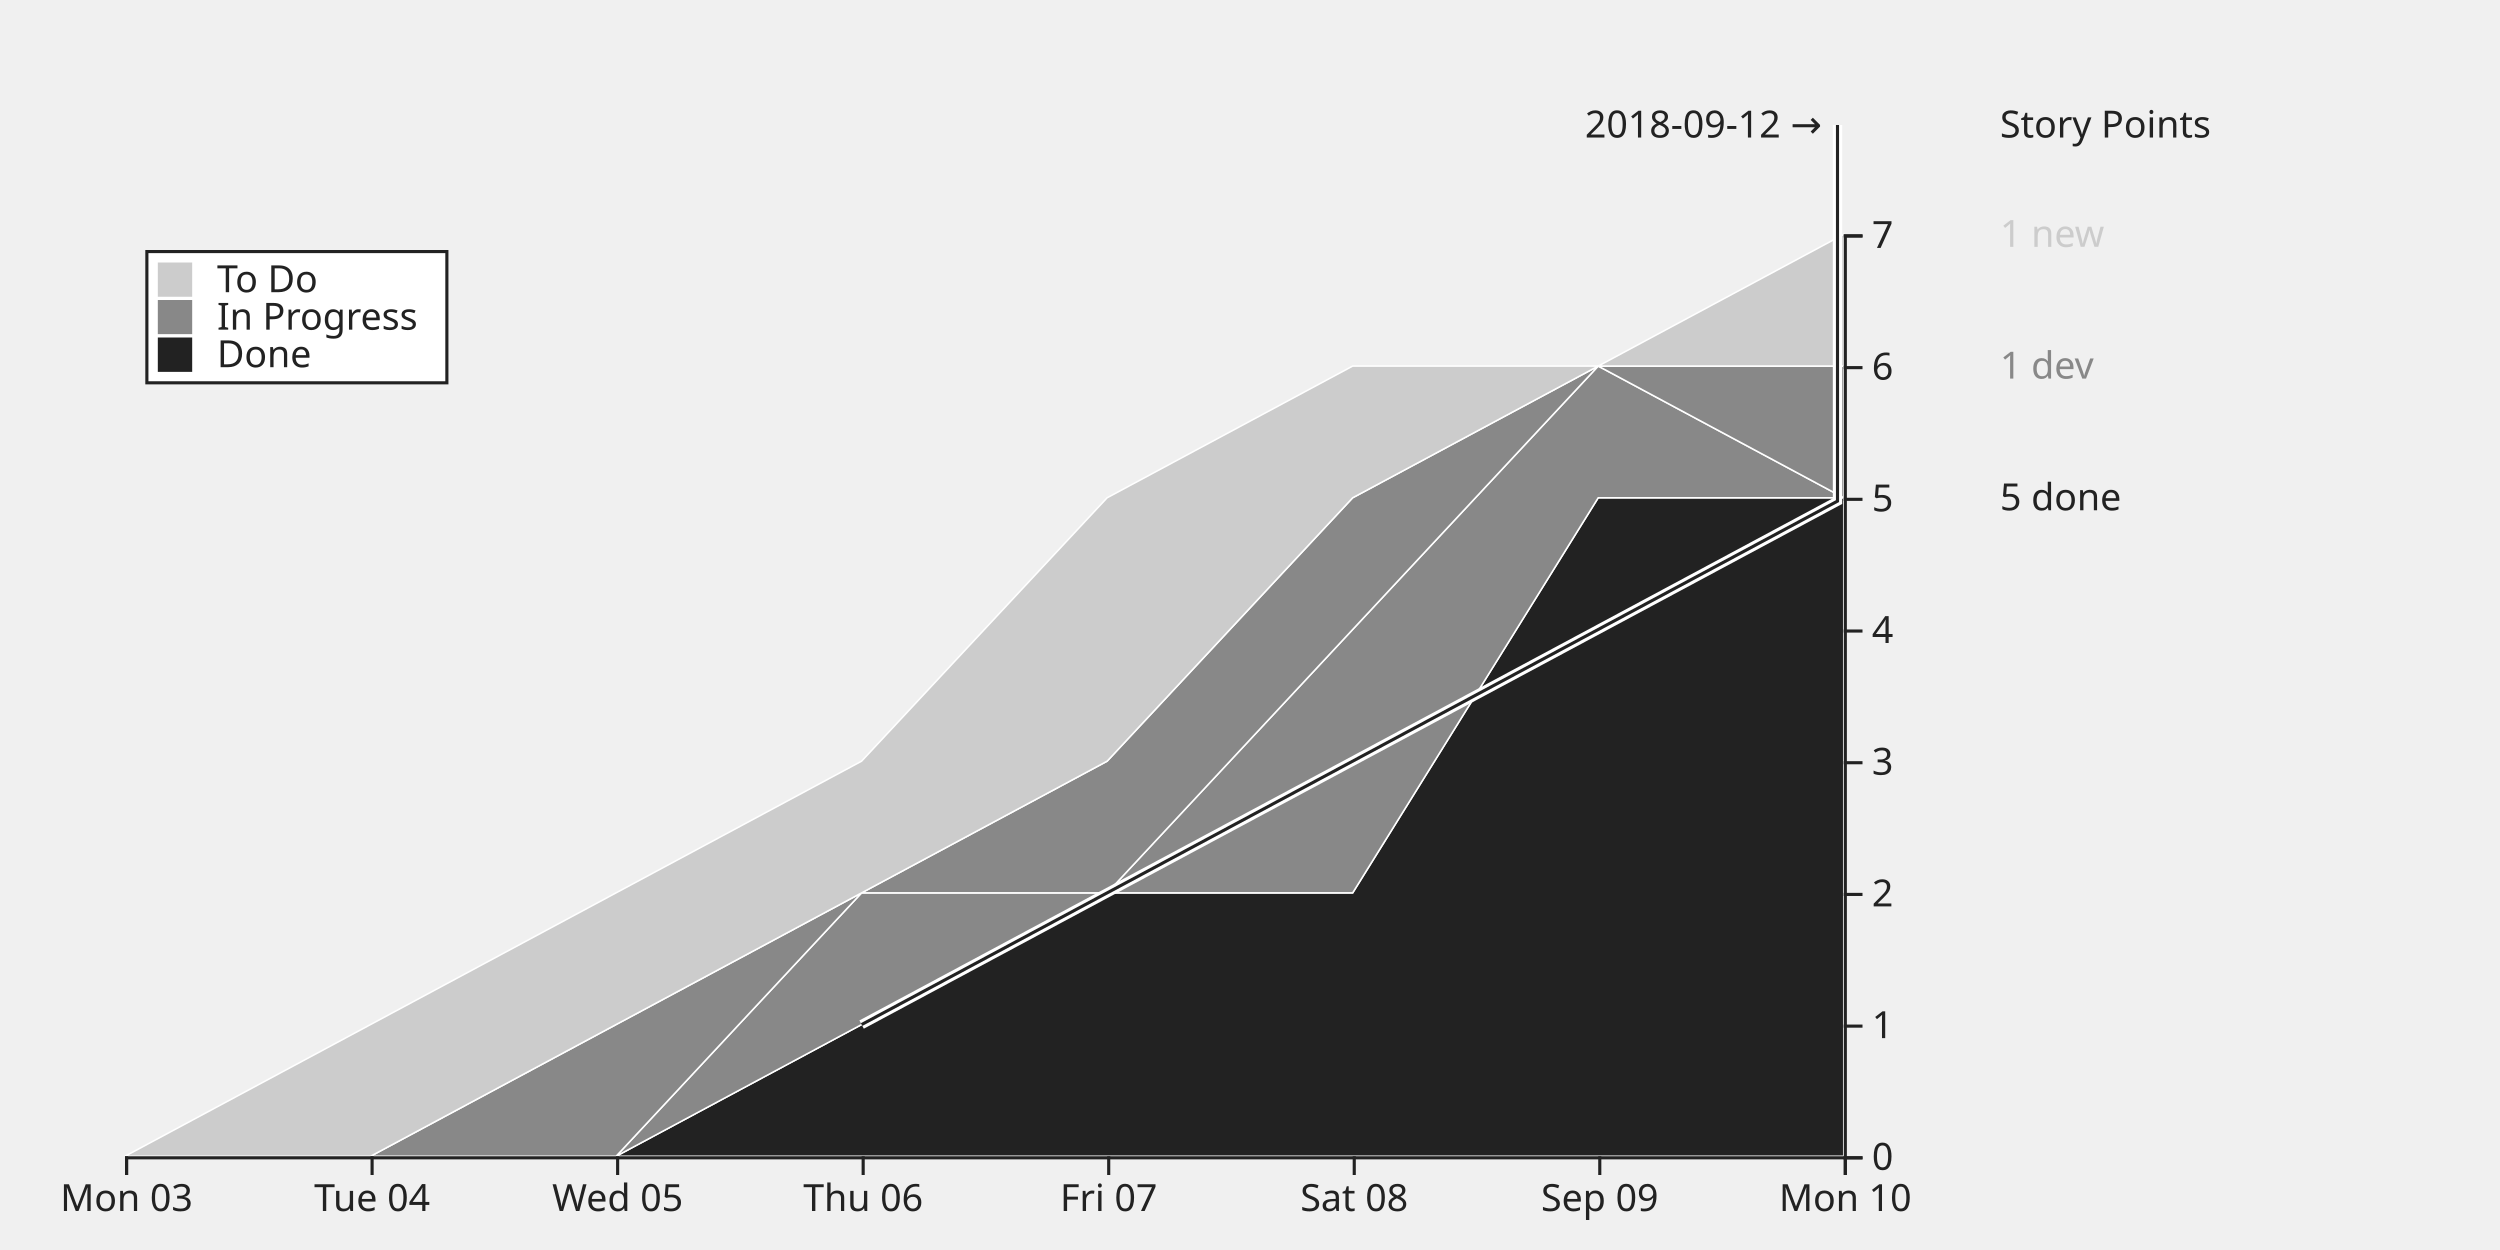
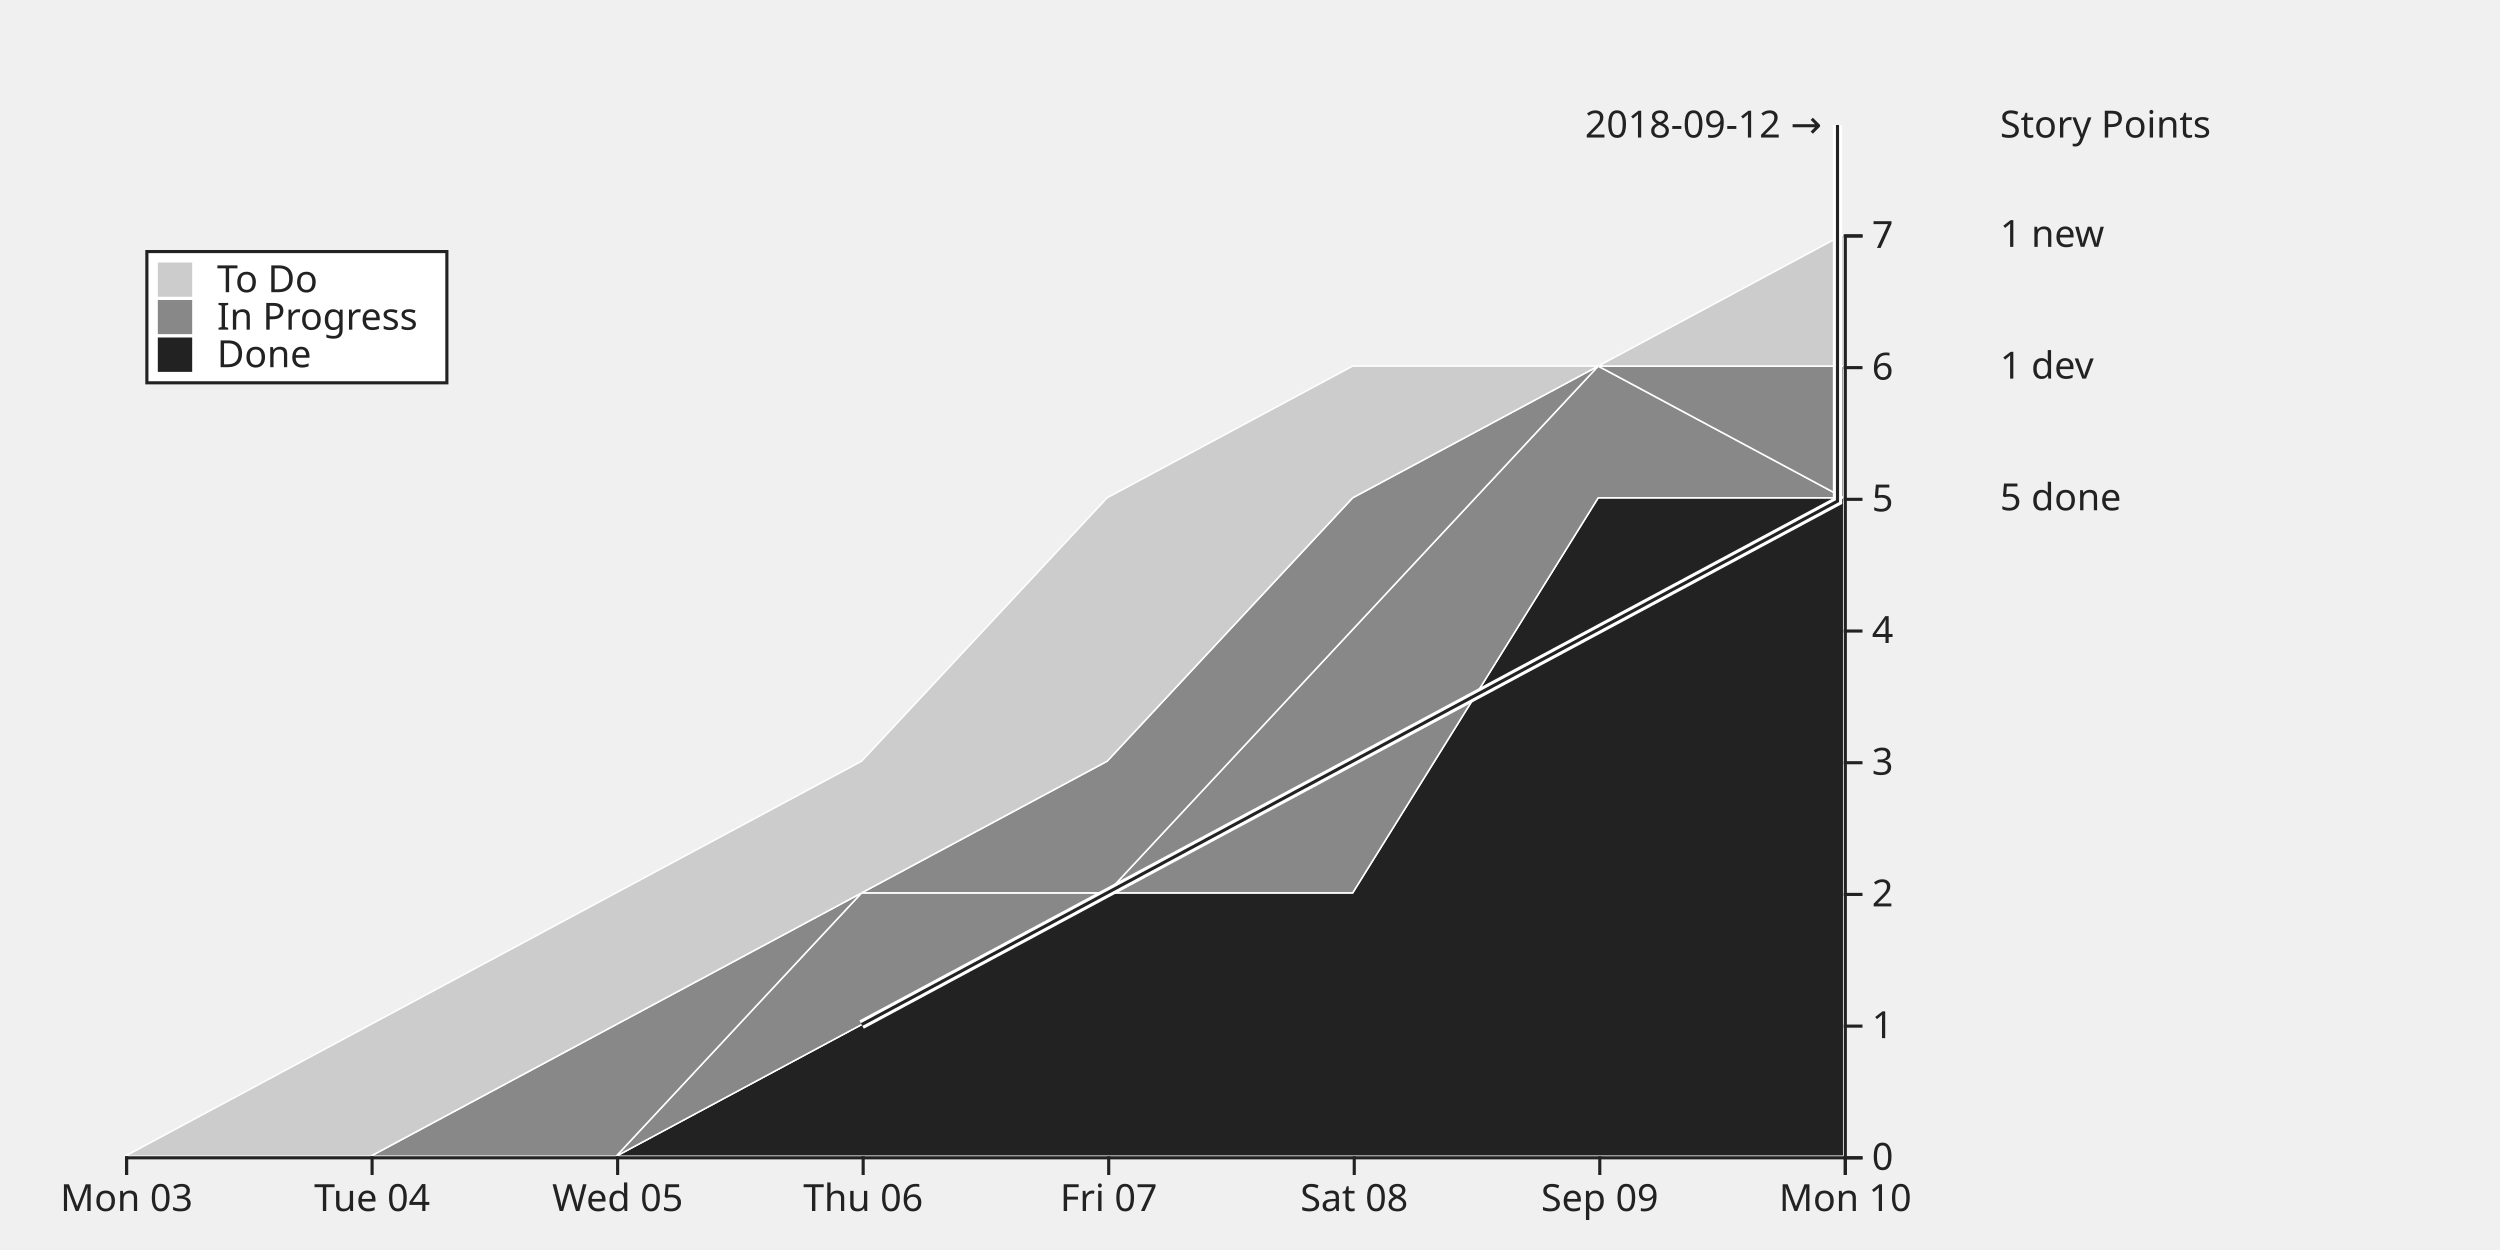
<svg xmlns="http://www.w3.org/2000/svg" width="800" height="400">
  <g transform="translate(40,75)">
    <g class="layer">
      <path class="area" style="fill: #222; stroke: #fff; stroke-width: .5;" d="M0,295L78.571,295L157.143,295L235.714,252.857L314.286,210.714L392.857,210.714L471.429,84.286L550,84.286L550,295L471.429,295L392.857,295L314.286,295L235.714,295L157.143,295L78.571,295L0,295Z" />
      <text x="600" y="84.286" dy="4px" font-size="12px" font-family="sans-serif" style="text-anchor: start; fill: #222;">5 done</text>
    </g>
    <g class="layer">
      <path class="area" style="fill: #888; stroke: #fff; stroke-width: .5;" d="M0,295L78.571,295L157.143,295L235.714,210.714L314.286,210.714L392.857,126.429L471.429,42.143L550,84.286L550,84.286L471.429,84.286L392.857,210.714L314.286,210.714L235.714,252.857L157.143,295L78.571,295L0,295Z" />
    </g>
    <g class="layer">
      <path class="area" style="fill: #888; stroke: #fff; stroke-width: .5;" d="M0,295L78.571,295L157.143,252.857L235.714,210.714L314.286,168.571L392.857,84.286L471.429,42.143L550,42.143L550,84.286L471.429,42.143L392.857,126.429L314.286,210.714L235.714,210.714L157.143,295L78.571,295L0,295Z" />
-       <text x="600" y="42.143" dy="4px" font-size="12px" font-family="sans-serif" style="text-anchor: start; fill: #888;">1 dev</text>
+       <text x="600" y="42.143" dy="4px" font-size="12px" font-family="sans-serif" style="text-anchor: start; fill: #222;">1 dev</text>
    </g>
    <g class="layer">
      <path class="area" style="fill: #ccc; stroke: #fff; stroke-width: .5;" d="M0,295L78.571,252.857L157.143,210.714L235.714,168.571L314.286,84.286L392.857,42.143L471.429,42.143L550,0L550,42.143L471.429,42.143L392.857,84.286L314.286,168.571L235.714,210.714L157.143,252.857L78.571,295L0,295Z" />
-       <text x="600" y="0" dy="4px" font-size="12px" font-family="sans-serif" style="text-anchor: start; fill: #ccc;">1 new</text>
+       <text x="600" y="0" dy="4px" font-size="12px" font-family="sans-serif" style="text-anchor: start; fill: #222;">1 new</text>
    </g>
    <path d="M235.714,252.857L548,85.358L548,-35" fill="none" style="stroke-width: 3; stroke: #fff;" />
    <path d="M235.714,252.857L548,85.358L548,-35" fill="none" style="stroke-width: 1; stroke: #222;" />
    <text x="543" y="-35" dy="4px" font-size="12" font-family="sans-serif" style="text-anchor: end; fill: #222;">2018-09-12 →</text>
    <g transform="translate(0,295)" fill="none" font-size="10" font-family="sans-serif" text-anchor="middle">
      <path class="domain" stroke="currentColor" d="M0.5,6V0.5H550.5V6" style="stroke: #222;" />
      <g class="tick" opacity="1" transform="translate(0.5,0)">
        <line stroke="currentColor" y2="6" style="stroke: #222;" />
        <text fill="currentColor" y="9" dy="0.71em" style="fill: #222;" font-size="12px" font-family="sans-serif">Mon 03</text>
      </g>
      <g class="tick" opacity="1" transform="translate(79.07143,0)">
        <line stroke="currentColor" y2="6" style="stroke: #222;" />
        <text fill="currentColor" y="9" dy="0.71em" style="fill: #222;" font-size="12px" font-family="sans-serif">Tue 04</text>
      </g>
      <g class="tick" opacity="1" transform="translate(157.6429,0)">
        <line stroke="currentColor" y2="6" style="stroke: #222;" />
        <text fill="currentColor" y="9" dy="0.71em" style="fill: #222;" font-size="12px" font-family="sans-serif">Wed 05</text>
      </g>
      <g class="tick" opacity="1" transform="translate(236.2143,0)">
        <line stroke="currentColor" y2="6" style="stroke: #222;" />
        <text fill="currentColor" y="9" dy="0.71em" style="fill: #222;" font-size="12px" font-family="sans-serif">Thu 06</text>
      </g>
      <g class="tick" opacity="1" transform="translate(314.7857,0)">
        <line stroke="currentColor" y2="6" style="stroke: #222;" />
        <text fill="currentColor" y="9" dy="0.71em" style="fill: #222;" font-size="12px" font-family="sans-serif">Fri 07</text>
      </g>
      <g class="tick" opacity="1" transform="translate(393.3571,0)">
        <line stroke="currentColor" y2="6" style="stroke: #222;" />
        <text fill="currentColor" y="9" dy="0.71em" style="fill: #222;" font-size="12px" font-family="sans-serif">Sat 08</text>
      </g>
      <g class="tick" opacity="1" transform="translate(471.9286,0)">
        <line stroke="currentColor" y2="6" style="stroke: #222;" />
        <text fill="currentColor" y="9" dy="0.71em" style="fill: #222;" font-size="12px" font-family="sans-serif">Sep 09</text>
      </g>
      <g class="tick" opacity="1" transform="translate(550.5,0)">
        <line stroke="currentColor" y2="6" style="stroke: #222;" />
        <text fill="currentColor" y="9" dy="0.71em" style="fill: #222;" font-size="12px" font-family="sans-serif">Mon 10</text>
      </g>
    </g>
    <g transform="translate(550 ,0)" fill="none" font-size="10" font-family="sans-serif" text-anchor="start">
      <path class="domain" stroke="currentColor" d="M6,295.5H0.5V0.5H6" style="stroke: #222;" />
      <g class="tick" opacity="1" transform="translate(0,295.5)">
        <line stroke="currentColor" x2="6" style="stroke: #222;" />
        <text fill="currentColor" x="9" dy="0.32em" style="fill: #222;" font-size="12px" font-family="sans-serif">0</text>
      </g>
      <g class="tick" opacity="1" transform="translate(0,253.3571)">
        <line stroke="currentColor" x2="6" style="stroke: #222;" />
        <text fill="currentColor" x="9" dy="0.32em" style="fill: #222;" font-size="12px" font-family="sans-serif">1</text>
      </g>
      <g class="tick" opacity="1" transform="translate(0,211.2143)">
        <line stroke="currentColor" x2="6" style="stroke: #222;" />
        <text fill="currentColor" x="9" dy="0.32em" style="fill: #222;" font-size="12px" font-family="sans-serif">2</text>
      </g>
      <g class="tick" opacity="1" transform="translate(0,169.0714)">
        <line stroke="currentColor" x2="6" style="stroke: #222;" />
        <text fill="currentColor" x="9" dy="0.32em" style="fill: #222;" font-size="12px" font-family="sans-serif">3</text>
      </g>
      <g class="tick" opacity="1" transform="translate(0,126.9286)">
        <line stroke="currentColor" x2="6" style="stroke: #222;" />
        <text fill="currentColor" x="9" dy="0.32em" style="fill: #222;" font-size="12px" font-family="sans-serif">4</text>
      </g>
      <g class="tick" opacity="1" transform="translate(0,84.78571)">
        <line stroke="currentColor" x2="6" style="stroke: #222;" />
        <text fill="currentColor" x="9" dy="0.32em" style="fill: #222;" font-size="12px" font-family="sans-serif">5</text>
      </g>
      <g class="tick" opacity="1" transform="translate(0,42.64286)">
        <line stroke="currentColor" x2="6" style="stroke: #222;" />
        <text fill="currentColor" x="9" dy="0.32em" style="fill: #222;" font-size="12px" font-family="sans-serif">6</text>
      </g>
      <g class="tick" opacity="1" transform="translate(0,0.5)">
        <line stroke="currentColor" x2="6" style="stroke: #222;" />
        <text fill="currentColor" x="9" dy="0.32em" style="fill: #222;" font-size="12px" font-family="sans-serif">7</text>
      </g>
    </g>
    <rect x="7" y="5.5" width="96" height="42" style="fill: #fff; stroke: #222;" />
    <rect x="10" y="8.5" width="12" height="12" style="fill: #ccc; stroke: #fff;" />
    <text x="29.44" y="14.5" dy="4px" font-size="12px" font-family="sans-serif" style="text-anchor: start; fill: #222;">To Do</text>
    <rect x="10" y="20.5" width="12" height="12" style="fill: #888; stroke: #fff;" />
    <text x="29.44" y="26.5" dy="4px" font-size="12px" font-family="sans-serif" style="text-anchor: start; fill: #222;">In Progress</text>
    <rect x="10" y="32.5" width="12" height="12" style="fill: #222; stroke: #fff;" />
    <text x="29.44" y="38.5" dy="4px" font-size="12px" font-family="sans-serif" style="text-anchor: start; fill: #222;">Done</text>
    <text x="600" y="-35" dy="4px" font-size="12px" font-family="sans-serif" style="text-anchor: start; fill: #222;">Story Points</text>
    <rect fill="#fff" stroke="#222" class="focus-item" width="12" height="12" style="display: none;" />
    <text dy="4px" font-size="12px" font-family="sans-serif" style="text-anchor: start; fill: #222; display: none;" />
    <text dy="4px" font-size="12px" font-family="sans-serif" style="text-anchor: start; fill: #222; display: none;" />
    <text dy="4px" font-size="12px" font-family="sans-serif" style="text-anchor: start; fill: #222; display: none;" />
    <text dy="4px" font-size="12px" font-family="sans-serif" style="text-anchor: start; fill: #222; display: none;" />
    <text dy="4px" font-size="12px" font-family="sans-serif" style="text-anchor: start; fill: #222; display: none;" />
    <text dy="4px" font-size="12px" font-family="sans-serif" style="text-anchor: start; fill: #222; display: none;" />
    <text dy="4px" font-size="12px" font-family="sans-serif" style="text-anchor: start; fill: #222; display: none;" />
    <text dy="4px" font-size="12px" font-family="sans-serif" style="text-anchor: start; fill: #222; display: none;" />
    <text dy="4px" font-size="12px" font-family="sans-serif" style="text-anchor: start; fill: #222; display: none;" />
    <text dy="4px" font-size="12px" font-family="sans-serif" style="text-anchor: start; fill: #222; display: none;" />
    <text dy="4px" font-size="12px" font-family="sans-serif" style="text-anchor: start; fill: #222; display: none;" />
    <text dy="4px" font-size="12px" font-family="sans-serif" style="text-anchor: start; fill: #222; display: none;" />
    <text dy="4px" font-size="12px" font-family="sans-serif" style="text-anchor: start; fill: #222; display: none;" />
    <text dy="4px" font-size="12px" font-family="sans-serif" style="text-anchor: start; fill: #222; display: none;" />
    <text dy="4px" font-size="12px" font-family="sans-serif" style="text-anchor: start; fill: #222; display: none;" />
    <text dy="4px" font-size="12px" font-family="sans-serif" style="text-anchor: start; fill: #222; display: none;" />
    <text dy="4px" font-size="12px" font-family="sans-serif" style="text-anchor: start; fill: #222; display: none;" />
    <text dy="4px" font-size="12px" font-family="sans-serif" style="text-anchor: start; fill: #222; display: none;" />
    <text dy="4px" font-size="12px" font-family="sans-serif" style="text-anchor: start; fill: #222; display: none;" />
    <text dy="4px" font-size="12px" font-family="sans-serif" style="text-anchor: start; fill: #222; display: none;" />
    <text dy="4px" font-size="12px" font-family="sans-serif" style="text-anchor: start; fill: #222; display: none;" />
    <text dy="4px" font-size="12px" font-family="sans-serif" style="text-anchor: start; fill: #222; display: none;" />
    <text dy="4px" font-size="12px" font-family="sans-serif" style="text-anchor: start; fill: #222; display: none;" />
    <text dy="4px" font-size="12px" font-family="sans-serif" style="text-anchor: start; fill: #222; display: none;" />
    <text dy="4px" font-size="12px" font-family="sans-serif" style="text-anchor: start; fill: #222; display: none;" />
    <text dy="4px" font-size="12px" font-family="sans-serif" style="text-anchor: start; fill: #222; display: none;" />
    <text dy="4px" font-size="12px" font-family="sans-serif" style="text-anchor: start; fill: #222; display: none;" />
    <text dy="4px" font-size="12px" font-family="sans-serif" style="text-anchor: start; fill: #222; display: none;" />
    <text dy="4px" font-size="12px" font-family="sans-serif" style="text-anchor: start; fill: #222; display: none;" />
    <text dy="4px" font-size="12px" font-family="sans-serif" style="text-anchor: start; fill: #222; display: none;" />
    <text dy="4px" font-size="12px" font-family="sans-serif" style="text-anchor: start; fill: #222; display: none;" />
    <text dy="4px" font-size="12px" font-family="sans-serif" style="text-anchor: start; fill: #222; display: none;" />
    <text dy="4px" font-size="12px" font-family="sans-serif" style="text-anchor: start; fill: #222; display: none;" />
    <text dy="4px" font-size="12px" font-family="sans-serif" style="text-anchor: start; fill: #222; display: none;" />
    <text dy="4px" font-size="12px" font-family="sans-serif" style="text-anchor: start; fill: #222; display: none;" />
    <text dy="4px" font-size="12px" font-family="sans-serif" style="text-anchor: start; fill: #222; display: none;" />
    <text dy="4px" font-size="12px" font-family="sans-serif" style="text-anchor: start; fill: #222; display: none;" />
    <text dy="4px" font-size="12px" font-family="sans-serif" style="text-anchor: start; fill: #222; display: none;" />
    <text dy="4px" font-size="12px" font-family="sans-serif" style="text-anchor: start; fill: #222; display: none;" />
    <text dy="4px" font-size="12px" font-family="sans-serif" style="text-anchor: start; fill: #222; display: none;" />
    <line style="display: none; stroke-width: 3; stroke: #fff;" />
    <line style="display: none; stroke-width: 1; stroke: #222;" />
    <rect width="550" height="295" fill="transparent" />
  </g>
</svg>
